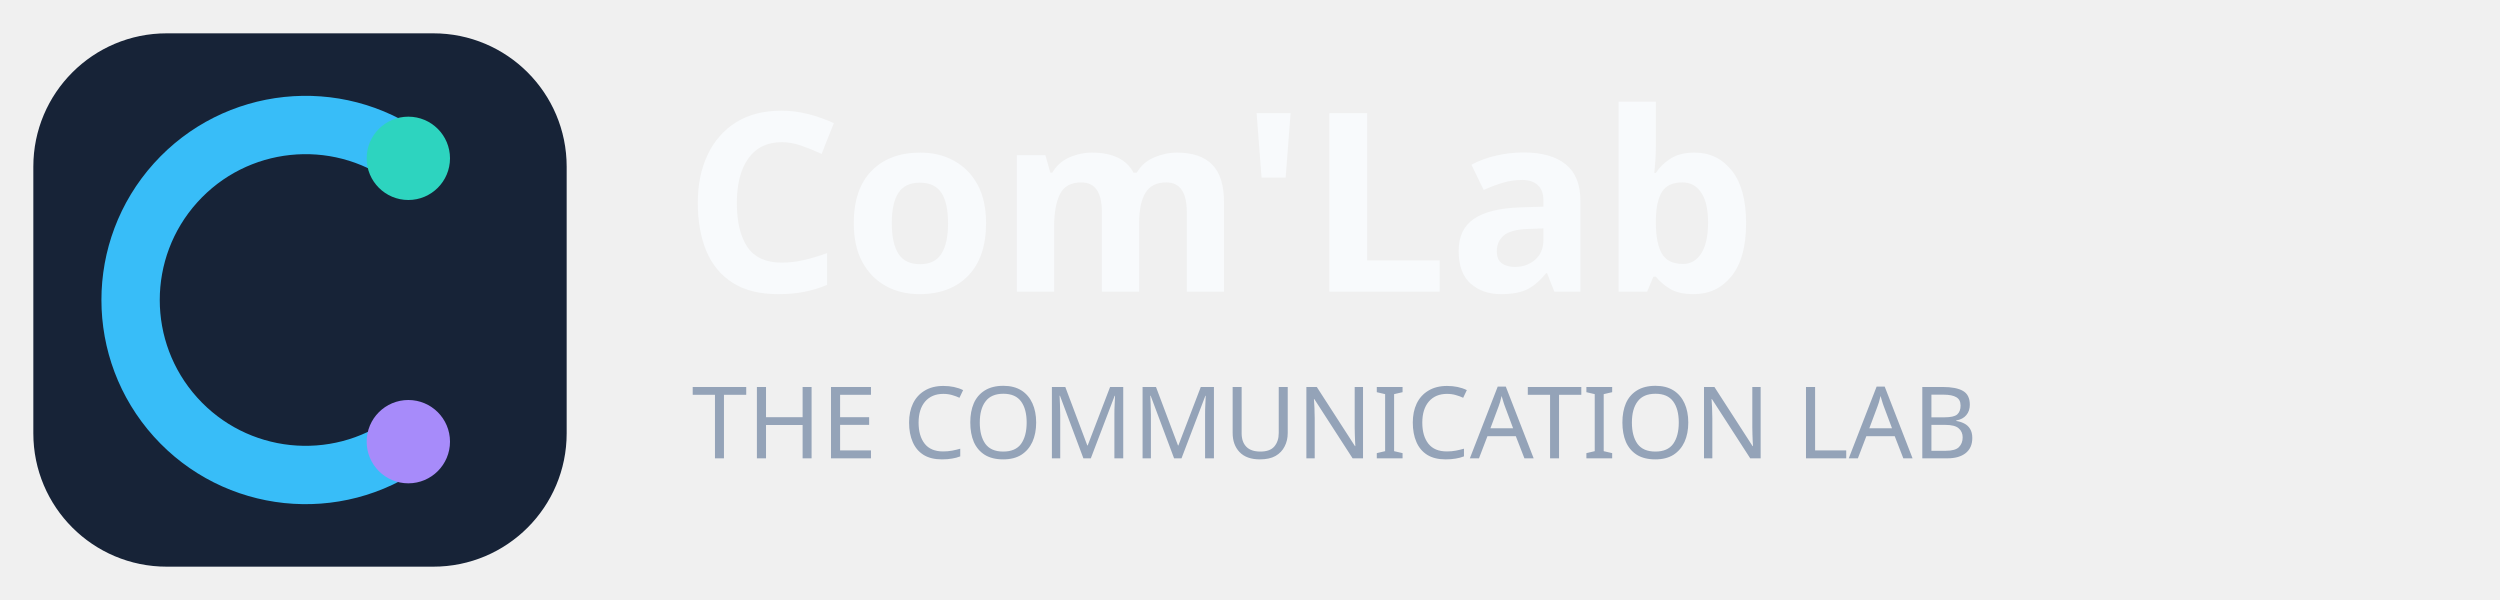
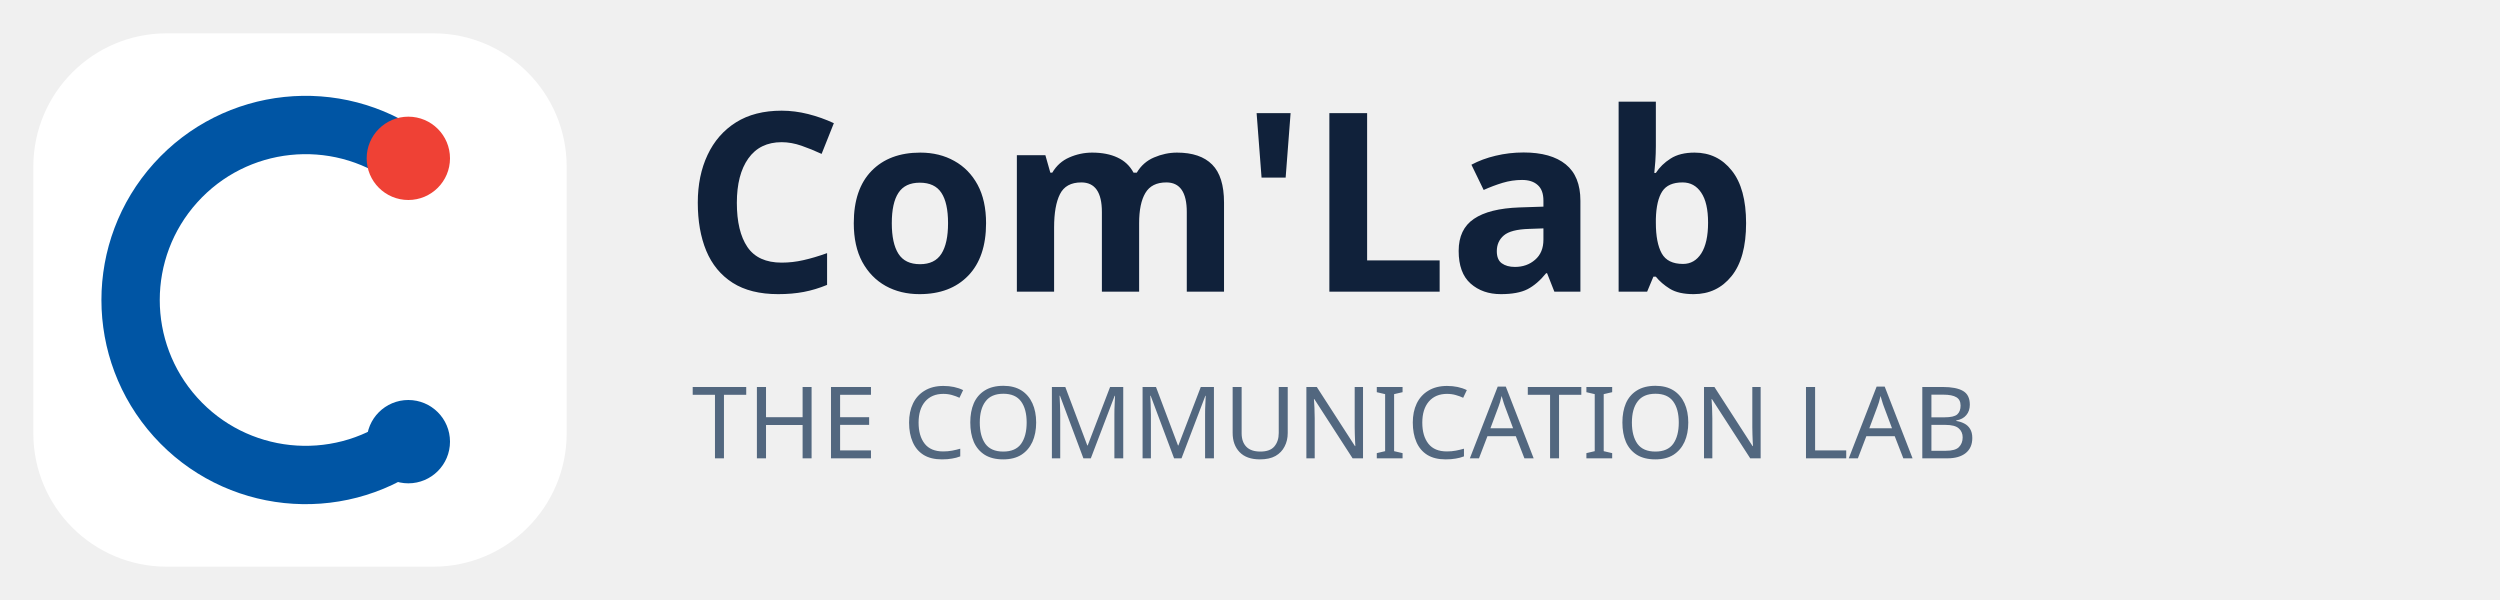
<svg xmlns="http://www.w3.org/2000/svg" viewBox="0 0 300 72">
  <g transform="translate(4 4)">
-     <rect width="64" height="64" rx="16" fill="#172337" />
-     <path d="M45 15a21 21 0 1 0 0 34" fill="none" stroke="#38bdf8" stroke-width="7" stroke-linecap="round" />
-     <circle cx="45" cy="15" r="5" fill="#2dd4bf" />
-     <circle cx="45" cy="49" r="5" fill="#a78bfa" />
+     <rect width="64" height="64" rx="16" fill="#ffffff" />
+     <path d="M45 15a21 21 0 1 0 0 34" fill="none" stroke="#0055a4" stroke-width="7" stroke-linecap="round" />
+     <circle cx="45" cy="15" r="5" fill="#ef4135" />
+     <circle cx="45" cy="49" r="5" fill="#0055a4" />
  </g>
-   <text x="82" y="35" font-family="system-ui,sans-serif" font-weight="750" font-size="30" fill="#f8fafc">Com'Lab</text>
-   <text x="83" y="55" font-family="system-ui,sans-serif" font-size="12" fill="#94a3b8">THE COMMUNICATION LAB</text>
+   <text x="82" y="35" font-family="system-ui,sans-serif" font-weight="750" font-size="30" fill="#10213a">Com'Lab</text>
+   <text x="83" y="55" font-family="system-ui,sans-serif" font-size="12" fill="#52677f">THE COMMUNICATION LAB</text>
</svg>
